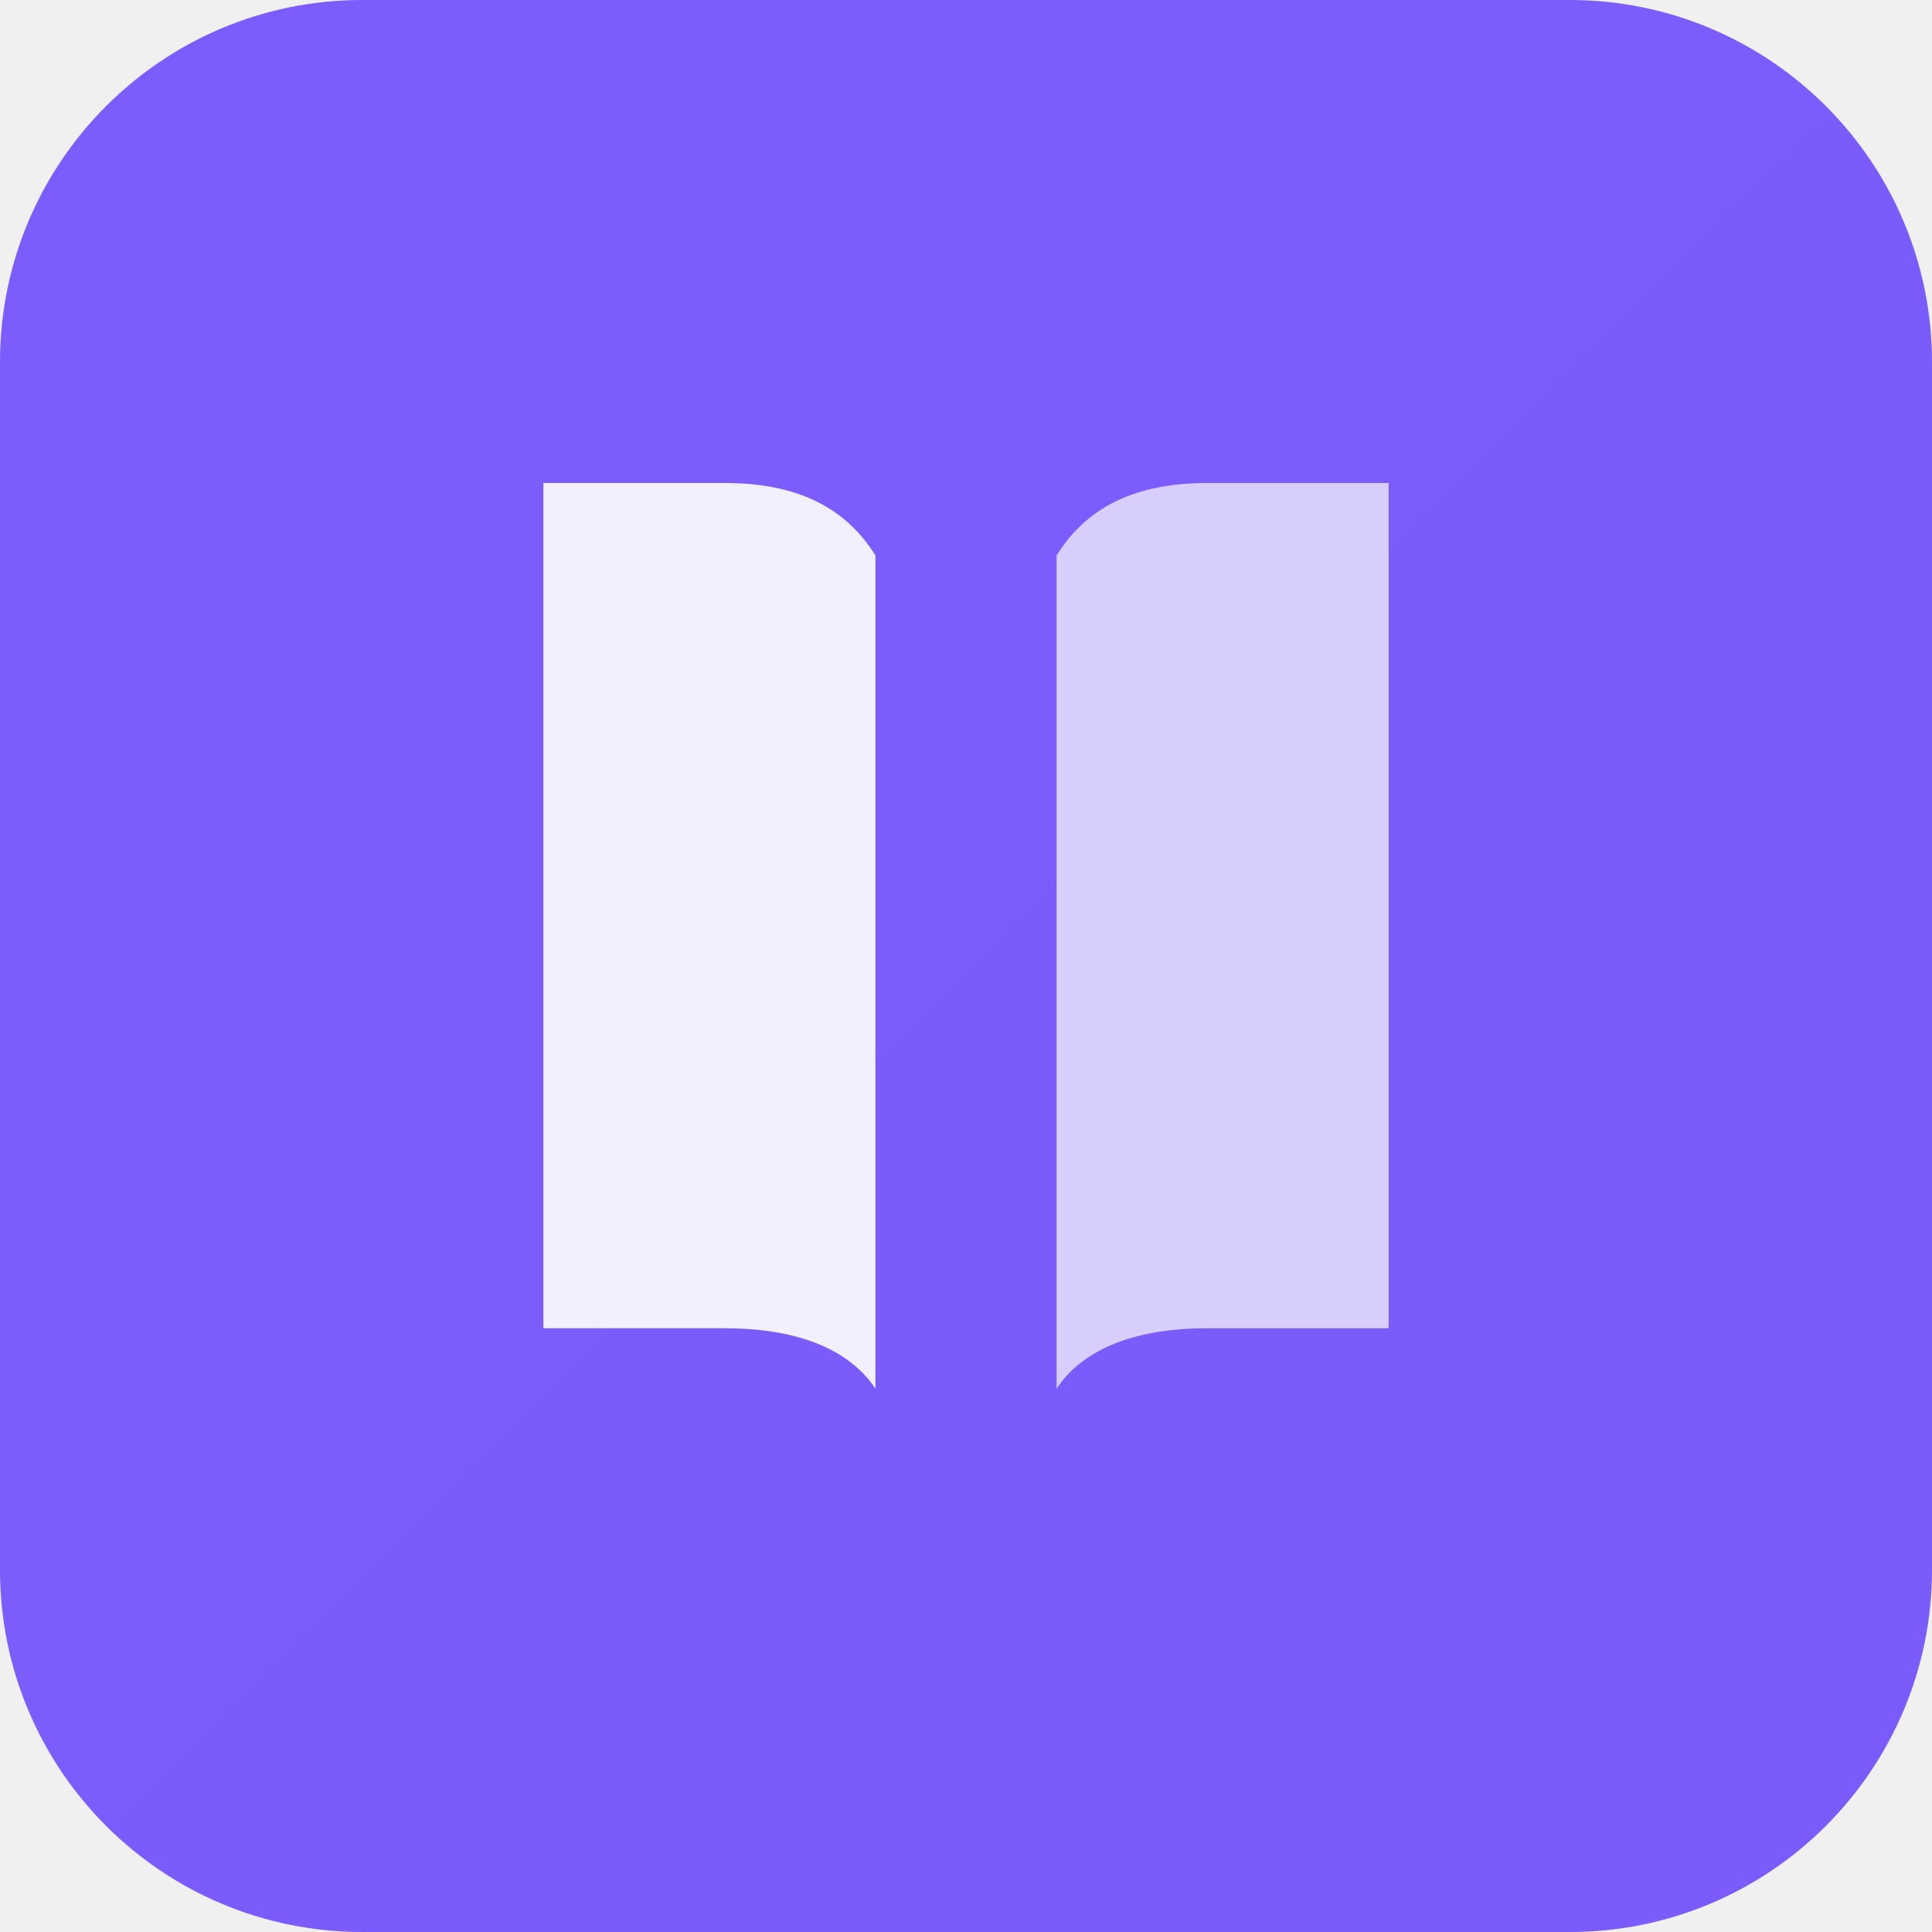
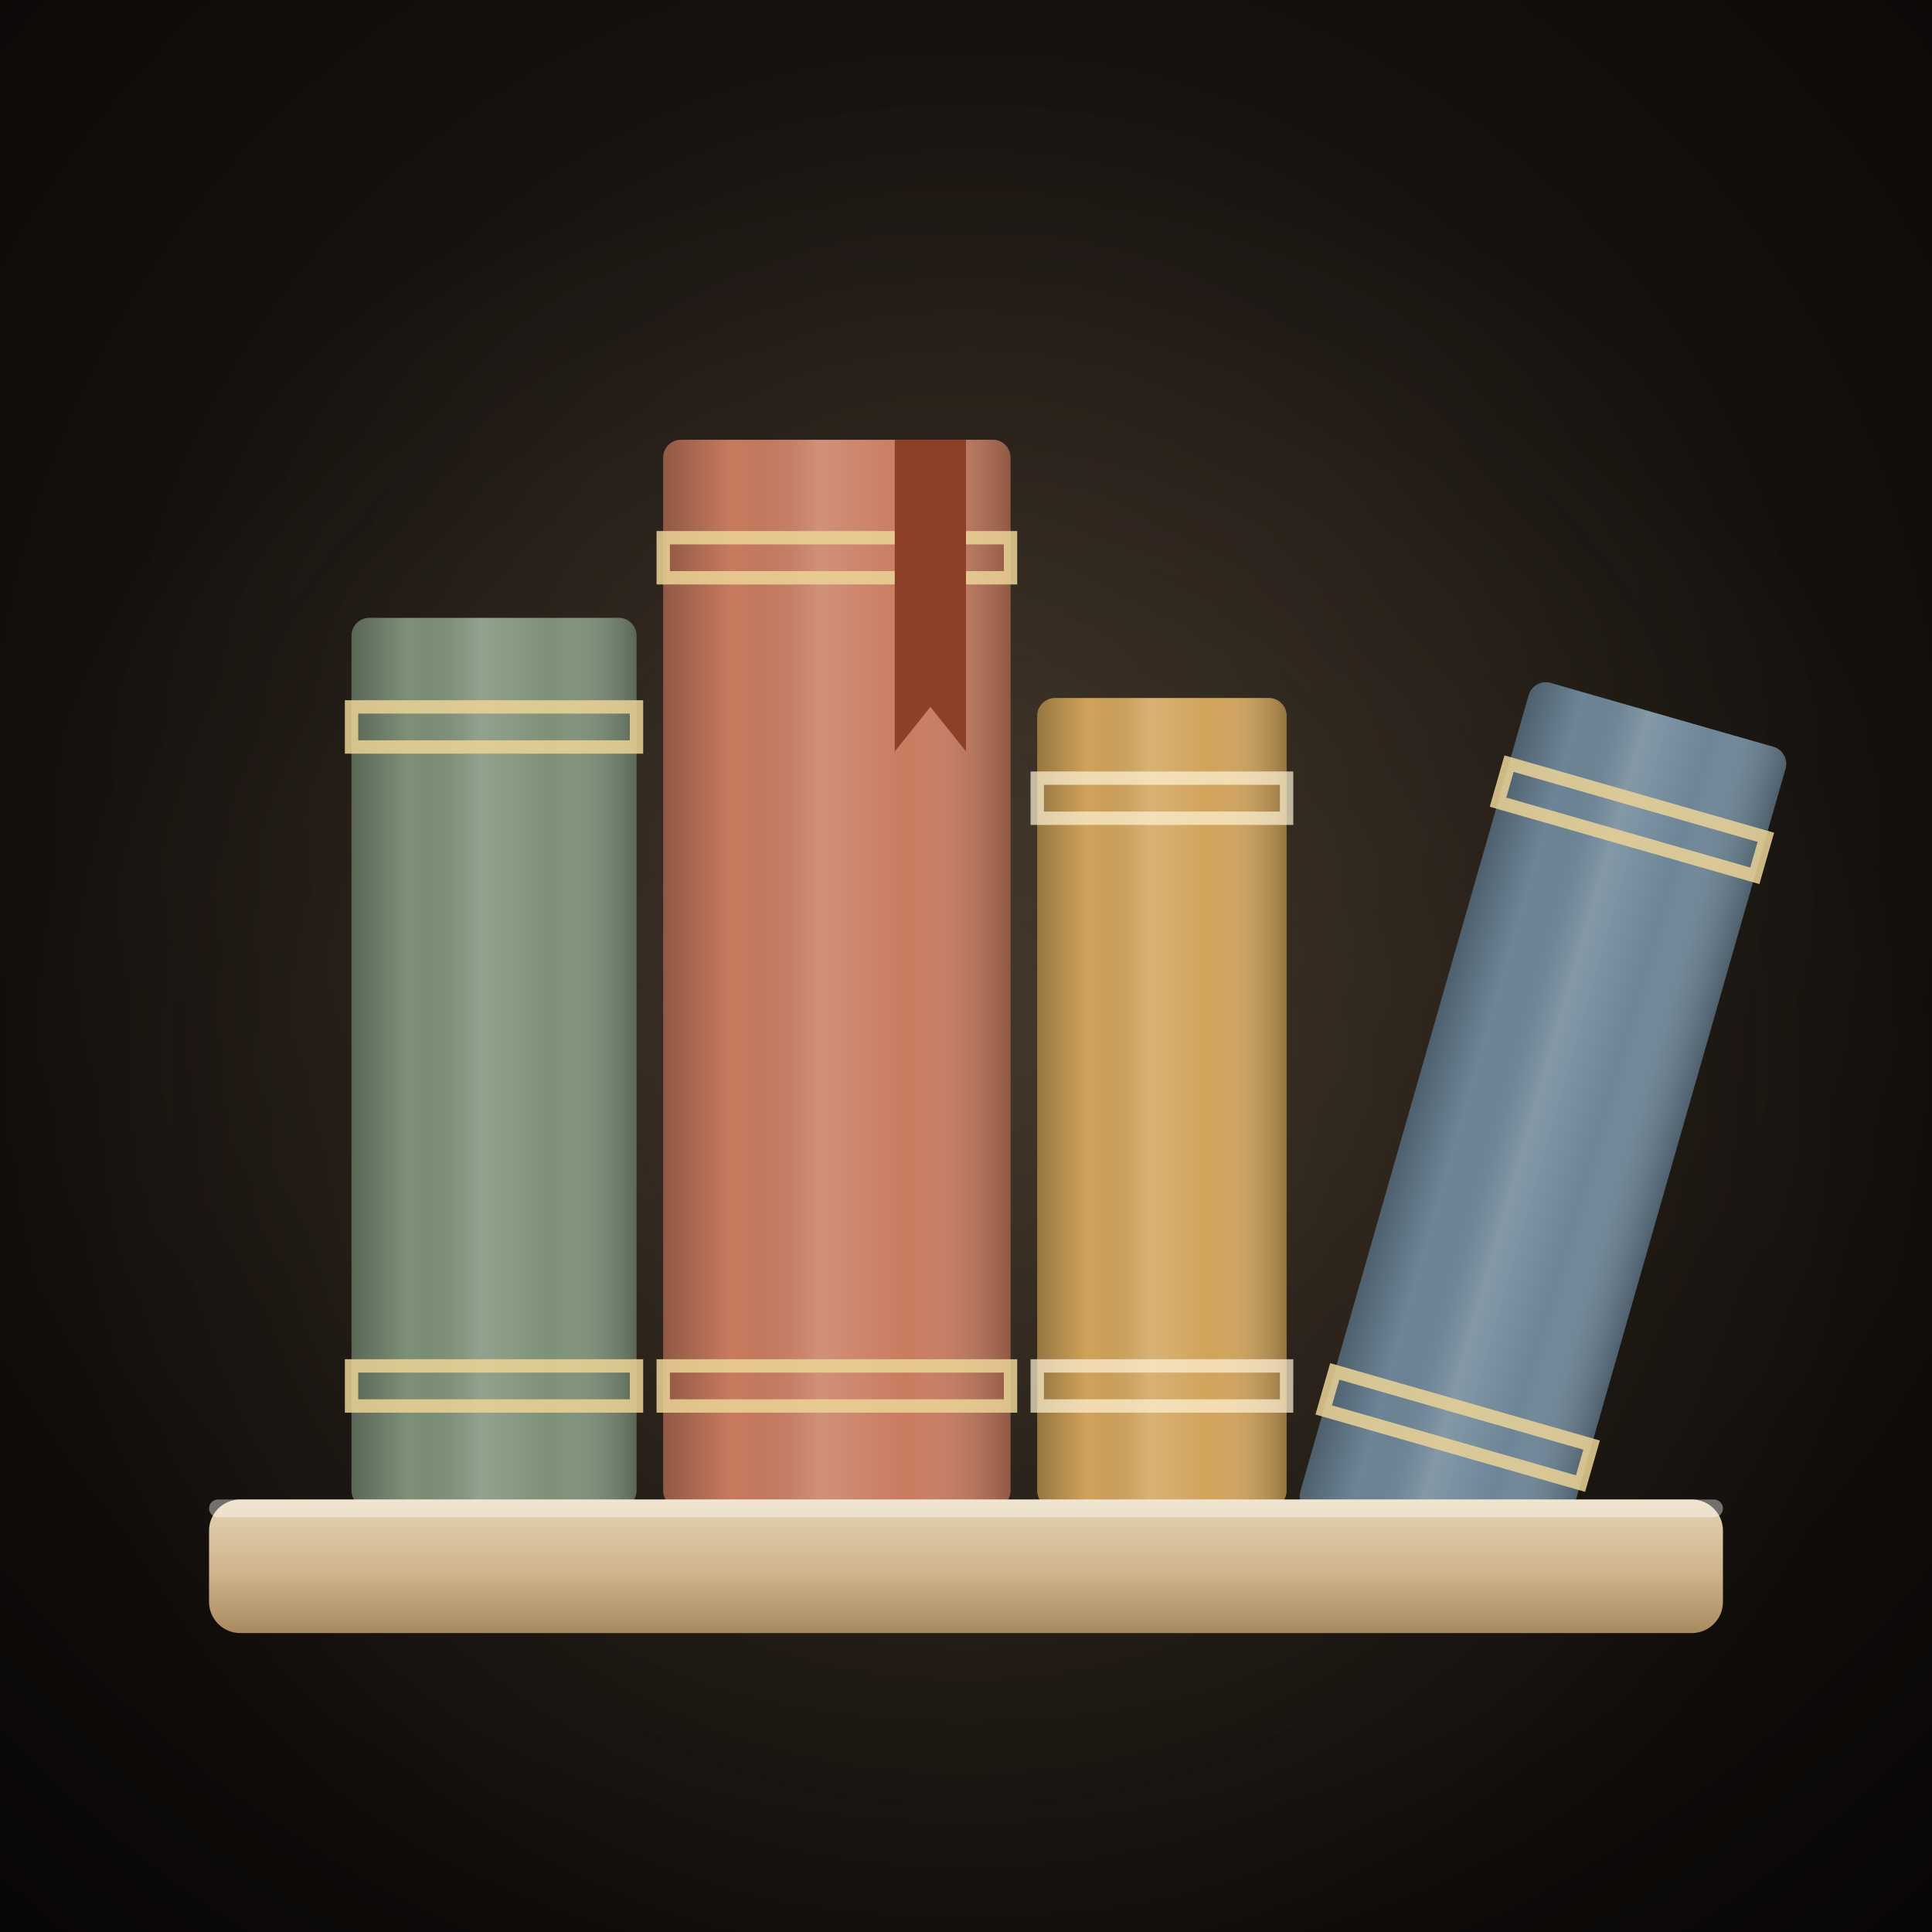
- <svg xmlns="http://www.w3.org/2000/svg" viewBox="0 0 32 32" fill="none">
-   <rect width="32" height="32" rx="6" fill="url(#g)" />
-   <path d="M9 8h3c1.2 0 2 .4 2.5 1.2V23c-.4-.6-1.2-1-2.5-1H9V8z" fill="rgba(255,255,255,0.9)" />
-   <path d="M23 8h-3c-1.2 0-2 .4-2.5 1.2V23c.4-.6 1.2-1 2.5-1H23V8z" fill="rgba(255,255,255,0.7)" />
+ <svg xmlns="http://www.w3.org/2000/svg" width="512" height="512" viewBox="0 0 512 512">
  <defs>
-     <linearGradient id="g" x1="0" y1="0" x2="32" y2="32">
-       <stop stop-color="#7c5cfc" />
-       <stop offset="1" stop-color="#5c3cdc" />
+     <radialGradient id="bg" cx="50%" cy="42%" r="75%">
+       <stop offset="0" stop-color="#2A221B" />
+       <stop offset=".6" stop-color="#14100D" />
+       <stop offset="1" stop-color="#090706" />
+     </radialGradient>
+     <radialGradient id="halo" cx="50%" cy="55%" r="50%">
+       <stop offset="0" stop-color="#E6C28E" stop-opacity=".16" />
+       <stop offset="1" stop-color="#E6C28E" stop-opacity="0" />
+     </radialGradient>
+     <linearGradient id="oak" x1="0" y1="0" x2="0" y2="1">
+       <stop offset="0" stop-color="#E6D3B3" />
+       <stop offset=".55" stop-color="#CFB48C" />
+       <stop offset="1" stop-color="#A88A60" />
+     </linearGradient>
+     <linearGradient id="sh" x1="0" x2="1">
+       <stop offset="0" stop-color="#000" stop-opacity=".28" />
+       <stop offset=".2" stop-color="#000" stop-opacity="0" />
+       <stop offset=".45" stop-color="#fff" stop-opacity=".16" />
+       <stop offset=".7" stop-color="#fff" stop-opacity="0" />
+       <stop offset="1" stop-color="#000" stop-opacity=".28" />
    </linearGradient>
  </defs>
+   <rect width="512" height="512" fill="url(#bg)" />
+   <rect width="512" height="512" fill="url(#halo)" />
+   <g transform="translate(256 290) scale(1.18) translate(-256 -275)">
+     <rect x="118" y="168" width="64" height="200" rx="4" fill="#7E9078" />
+     <rect x="118" y="168" width="64" height="200" rx="4" fill="url(#sh)" />
+     <rect x="118" y="188" width="64" height="9" fill="none" stroke="#EBD397" stroke-width="3" opacity=".85" />
+     <rect x="118" y="336" width="64" height="9" fill="none" stroke="#EBD397" stroke-width="3" opacity=".85" />
+     <rect x="188" y="128" width="78" height="240" rx="4" fill="#C97B5F" />
+     <rect x="188" y="128" width="78" height="240" rx="4" fill="url(#sh)" />
+     <rect x="188" y="150" width="78" height="9" fill="none" stroke="#EBD397" stroke-width="3" opacity=".85" />
+     <rect x="188" y="336" width="78" height="9" fill="none" stroke="#EBD397" stroke-width="3" opacity=".85" />
+     <path d="M240 128 h16 v70 l-8 -10 l-8 10 z" fill="#8E3F27" />
+     <rect x="272" y="186" width="56" height="182" rx="4" fill="#D1A35A" />
+     <rect x="272" y="186" width="56" height="182" rx="4" fill="url(#sh)" />
+     <rect x="272" y="204" width="56" height="9" fill="none" stroke="#FFF3D6" stroke-width="3" opacity=".7" />
+     <rect x="272" y="336" width="56" height="9" fill="none" stroke="#FFF3D6" stroke-width="3" opacity=".7" />
+     <g transform="rotate(16 330 368)">
+       <rect x="330" y="174" width="60" height="194" rx="4" fill="#6D8597" />
+       <rect x="330" y="174" width="60" height="194" rx="4" fill="url(#sh)" />
+       <rect x="330" y="194" width="60" height="9" fill="none" stroke="#EBD397" stroke-width="3" opacity=".85" />
+       <rect x="330" y="336" width="60" height="9" fill="none" stroke="#EBD397" stroke-width="3" opacity=".85" />
+     </g>
+     <rect x="86" y="366" width="340" height="30" rx="7" fill="url(#oak)" />
+     <rect x="86" y="366" width="340" height="4" rx="2" fill="#fff" opacity=".4" />
+   </g>
</svg>
